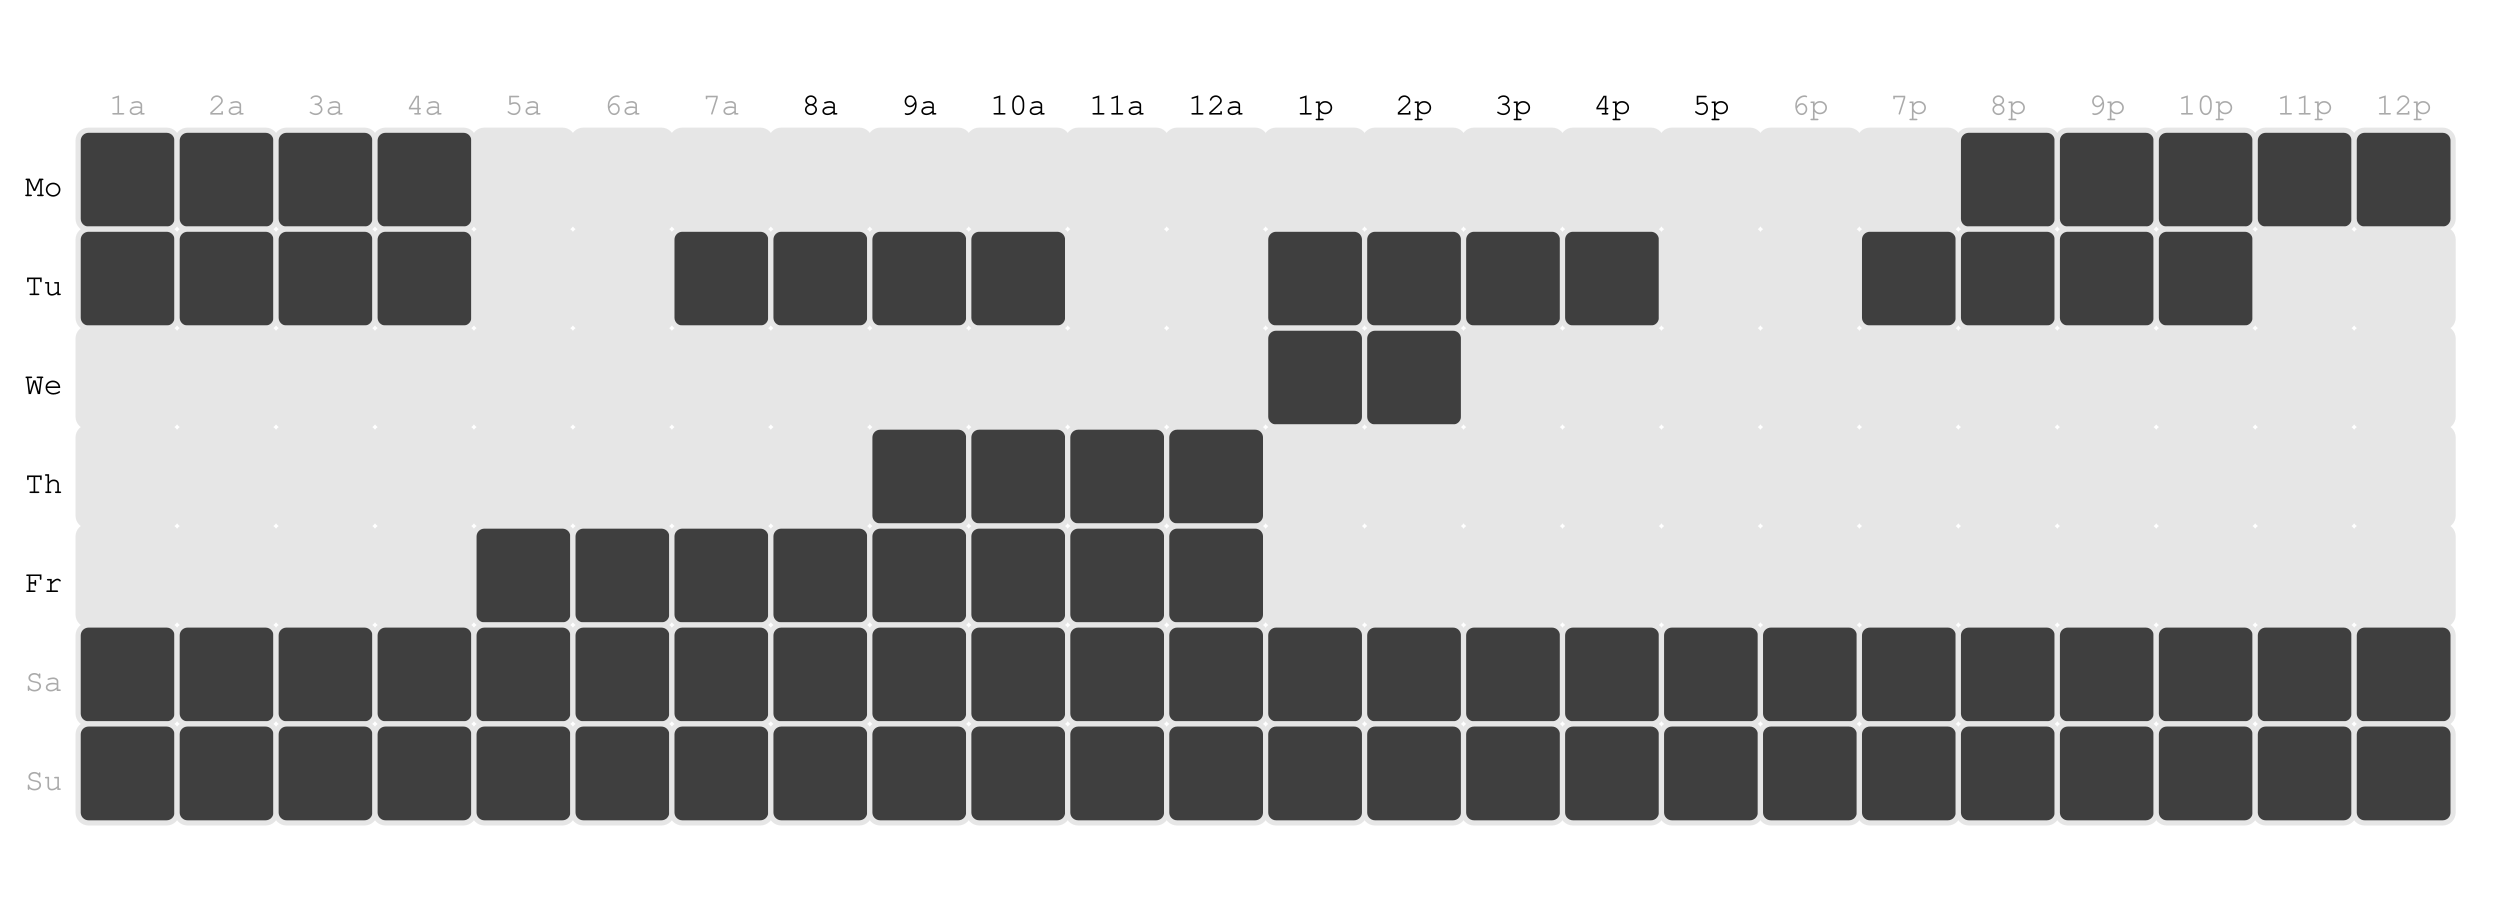
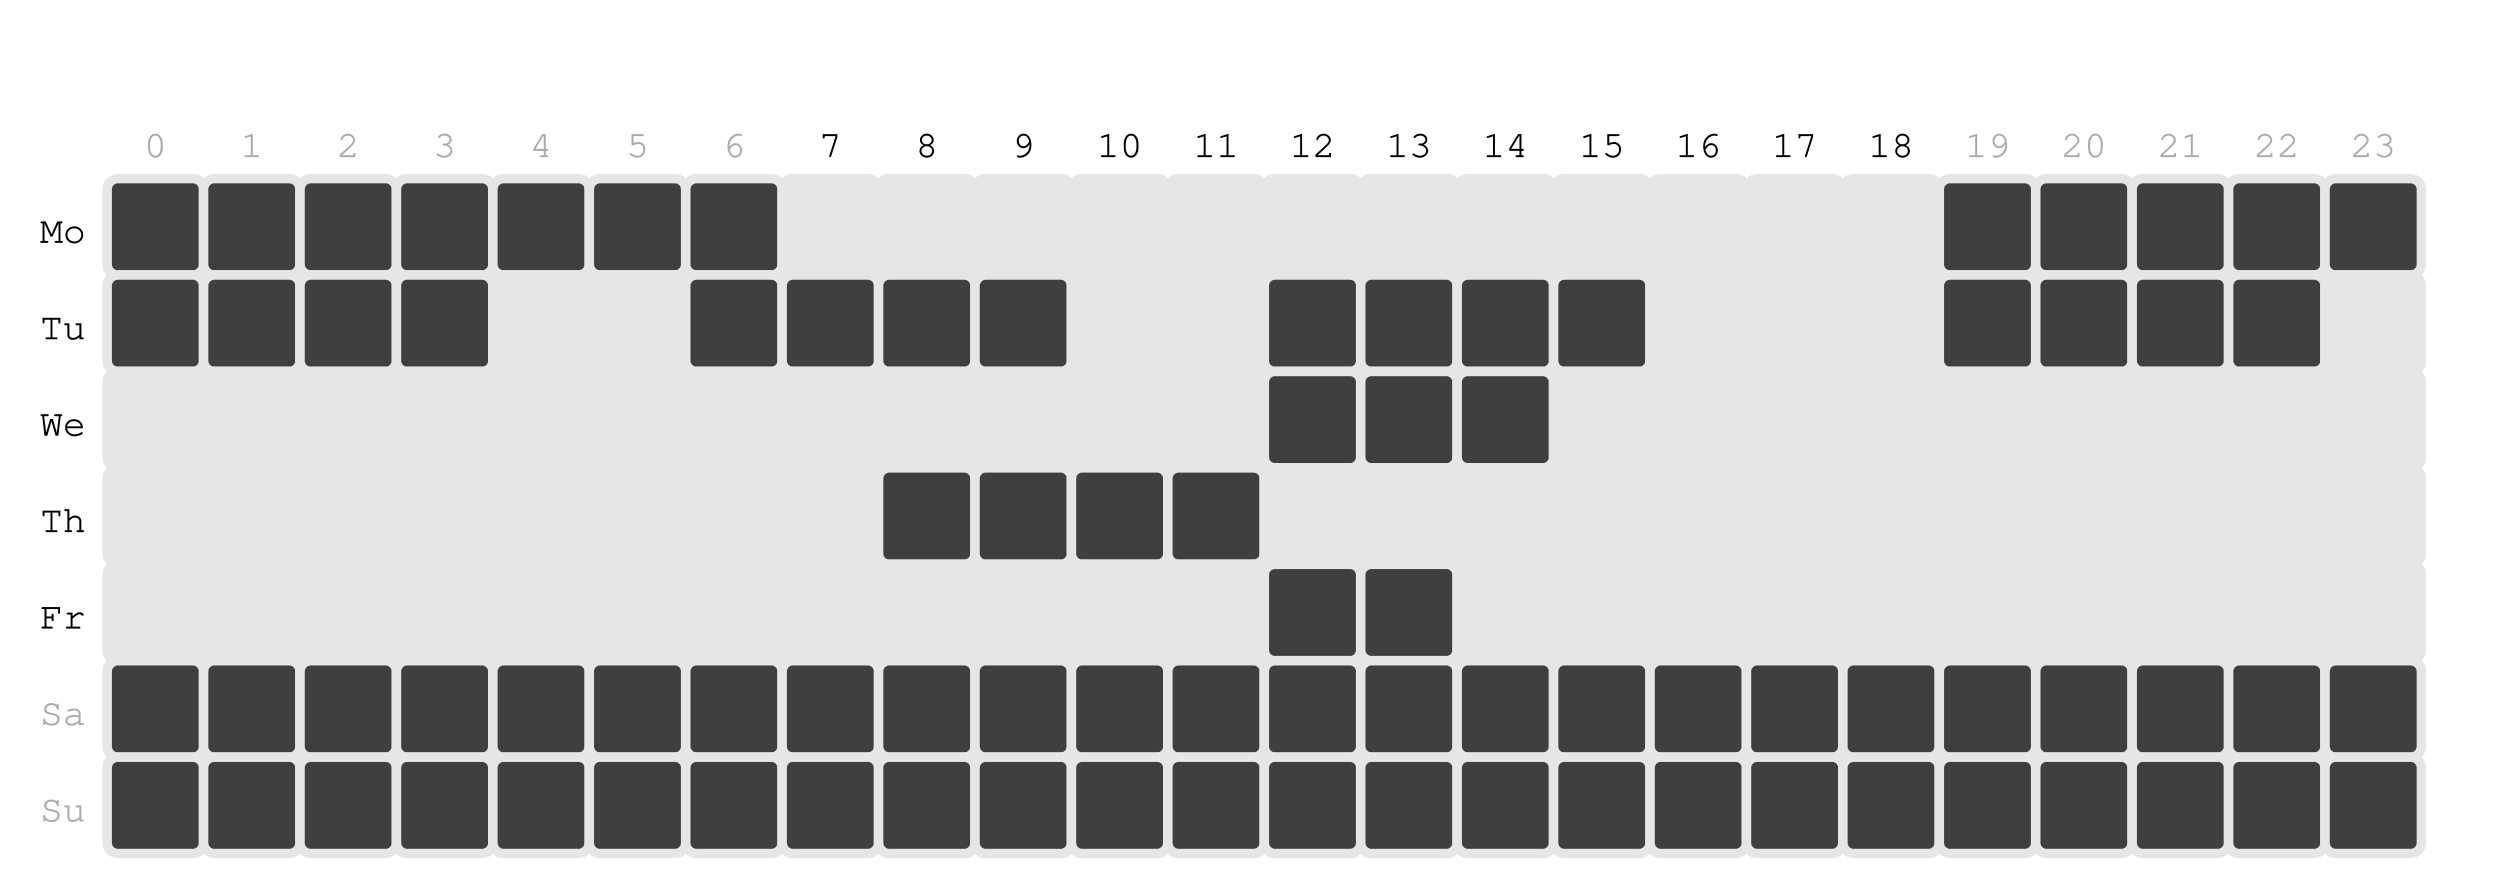
- <svg xmlns="http://www.w3.org/2000/svg" width="960" height="350" version="1.1">
+ <svg xmlns="http://www.w3.org/2000/svg" width="700" height="250" version="1.1">
  <defs class="svg-crowbar">
    <style type="text/css">
- rect.bordered { stroke: #e6e6e6; stroke-width: 2px; }
- text.mono { font-size: 9pt; font-family: Consolas, courier; fill: #aaaaaa; }
+       
+ rect.bordered { stroke: #e6e6e6; stroke-width: 2pt; }
+ text.mono { font-size: 8pt; font-family: Consolas, courier; fill: #aaaaaa; }
text.axis-workweek { fill: #000000; }
text.axis-worktime { fill: #000000; }
- * { -webkit-print-color-adjust: exact !important; }</style>
+ * { -webkit-print-color-adjust: exact !important; }
+ </style>
  </defs>
  <g transform="translate(30,50)">
-     <text x="0" y="0" transform="translate(-6,25.33333)" class="dayLabel mono axis axis-workweek" style="text-anchor: end;">Mo</text>
-     <text x="0" y="38" transform="translate(-6,25.33333)" class="dayLabel mono axis axis-workweek" style="text-anchor: end;">Tu</text>
-     <text x="0" y="76" transform="translate(-6,25.33333)" class="dayLabel mono axis axis-workweek" style="text-anchor: end;">We</text>
-     <text x="0" y="114" transform="translate(-6,25.33333)" class="dayLabel mono axis axis-workweek" style="text-anchor: end;">Th</text>
-     <text x="0" y="152" transform="translate(-6,25.33333)" class="dayLabel mono axis axis-workweek" style="text-anchor: end;">Fr</text>
-     <text x="0" y="190" transform="translate(-6,25.33333)" class="dayLabel mono axis" style="text-anchor: end;">Sa</text>
-     <text x="0" y="228" transform="translate(-6,25.33333)" class="dayLabel mono axis" style="text-anchor: end;">Su</text>
-     <text x="0" y="0" transform="translate(19, -6)" class="timeLabel mono axis" style="text-anchor: middle;">1a</text>
-     <text x="38" y="0" transform="translate(19, -6)" class="timeLabel mono axis" style="text-anchor: middle;">2a</text>
-     <text x="76" y="0" transform="translate(19, -6)" class="timeLabel mono axis" style="text-anchor: middle;">3a</text>
-     <text x="114" y="0" transform="translate(19, -6)" class="timeLabel mono axis" style="text-anchor: middle;">4a</text>
-     <text x="152" y="0" transform="translate(19, -6)" class="timeLabel mono axis" style="text-anchor: middle;">5a</text>
-     <text x="190" y="0" transform="translate(19, -6)" class="timeLabel mono axis" style="text-anchor: middle;">6a</text>
-     <text x="228" y="0" transform="translate(19, -6)" class="timeLabel mono axis" style="text-anchor: middle;">7a</text>
-     <text x="266" y="0" transform="translate(19, -6)" class="timeLabel mono axis axis-worktime" style="text-anchor: middle;">8a</text>
-     <text x="304" y="0" transform="translate(19, -6)" class="timeLabel mono axis axis-worktime" style="text-anchor: middle;">9a</text>
-     <text x="342" y="0" transform="translate(19, -6)" class="timeLabel mono axis axis-worktime" style="text-anchor: middle;">10a</text>
-     <text x="380" y="0" transform="translate(19, -6)" class="timeLabel mono axis axis-worktime" style="text-anchor: middle;">11a</text>
-     <text x="418" y="0" transform="translate(19, -6)" class="timeLabel mono axis axis-worktime" style="text-anchor: middle;">12a</text>
-     <text x="456" y="0" transform="translate(19, -6)" class="timeLabel mono axis axis-worktime" style="text-anchor: middle;">1p</text>
-     <text x="494" y="0" transform="translate(19, -6)" class="timeLabel mono axis axis-worktime" style="text-anchor: middle;">2p</text>
-     <text x="532" y="0" transform="translate(19, -6)" class="timeLabel mono axis axis-worktime" style="text-anchor: middle;">3p</text>
-     <text x="570" y="0" transform="translate(19, -6)" class="timeLabel mono axis axis-worktime" style="text-anchor: middle;">4p</text>
-     <text x="608" y="0" transform="translate(19, -6)" class="timeLabel mono axis axis-worktime" style="text-anchor: middle;">5p</text>
-     <text x="646" y="0" transform="translate(19, -6)" class="timeLabel mono axis" style="text-anchor: middle;">6p</text>
-     <text x="684" y="0" transform="translate(19, -6)" class="timeLabel mono axis" style="text-anchor: middle;">7p</text>
-     <text x="722" y="0" transform="translate(19, -6)" class="timeLabel mono axis" style="text-anchor: middle;">8p</text>
-     <text x="760" y="0" transform="translate(19, -6)" class="timeLabel mono axis" style="text-anchor: middle;">9p</text>
-     <text x="798" y="0" transform="translate(19, -6)" class="timeLabel mono axis" style="text-anchor: middle;">10p</text>
-     <text x="836" y="0" transform="translate(19, -6)" class="timeLabel mono axis" style="text-anchor: middle;">11p</text>
-     <text x="874" y="0" transform="translate(19, -6)" class="timeLabel mono axis" style="text-anchor: middle;">12p</text>
-     <rect x="0" y="0" rx="4" ry="4" class="hour bordered" width="38" height="38" style="fill: #3f3f3f;" />
-     <rect x="38" y="0" rx="4" ry="4" class="hour bordered" width="38" height="38" style="fill: #3f3f3f;" />
-     <rect x="76" y="0" rx="4" ry="4" class="hour bordered" width="38" height="38" style="fill: #3f3f3f;" />
-     <rect x="114" y="0" rx="4" ry="4" class="hour bordered" width="38" height="38" style="fill: #3f3f3f;" />
-     <rect x="152" y="0" rx="4" ry="4" class="hour bordered" width="38" height="38" style="fill: #e6e6e6;" />
-     <rect x="190" y="0" rx="4" ry="4" class="hour bordered" width="38" height="38" style="fill: #e6e6e6;" />
-     <rect x="228" y="0" rx="4" ry="4" class="hour bordered" width="38" height="38" style="fill: #e6e6e6;" />
-     <rect x="266" y="0" rx="4" ry="4" class="hour bordered" width="38" height="38" style="fill: #e6e6e6;" />
-     <rect x="304" y="0" rx="4" ry="4" class="hour bordered" width="38" height="38" style="fill: #e6e6e6;" />
-     <rect x="342" y="0" rx="4" ry="4" class="hour bordered" width="38" height="38" style="fill: #e6e6e6;" />
-     <rect x="380" y="0" rx="4" ry="4" class="hour bordered" width="38" height="38" style="fill: #e6e6e6;" />
-     <rect x="418" y="0" rx="4" ry="4" class="hour bordered" width="38" height="38" style="fill: #e6e6e6;" />
-     <rect x="456" y="0" rx="4" ry="4" class="hour bordered" width="38" height="38" style="fill: #e6e6e6;" />
-     <rect x="494" y="0" rx="4" ry="4" class="hour bordered" width="38" height="38" style="fill: #e6e6e6;" />
-     <rect x="532" y="0" rx="4" ry="4" class="hour bordered" width="38" height="38" style="fill: #e6e6e6;" />
-     <rect x="570" y="0" rx="4" ry="4" class="hour bordered" width="38" height="38" style="fill: #e6e6e6;" />
-     <rect x="608" y="0" rx="4" ry="4" class="hour bordered" width="38" height="38" style="fill: #e6e6e6;" />
-     <rect x="646" y="0" rx="4" ry="4" class="hour bordered" width="38" height="38" style="fill: #e6e6e6;" />
-     <rect x="684" y="0" rx="4" ry="4" class="hour bordered" width="38" height="38" style="fill: #e6e6e6;" />
-     <rect x="722" y="0" rx="4" ry="4" class="hour bordered" width="38" height="38" style="fill: #3f3f3f;" />
-     <rect x="760" y="0" rx="4" ry="4" class="hour bordered" width="38" height="38" style="fill: #3f3f3f;" />
-     <rect x="798" y="0" rx="4" ry="4" class="hour bordered" width="38" height="38" style="fill: #3f3f3f;" />
-     <rect x="836" y="0" rx="4" ry="4" class="hour bordered" width="38" height="38" style="fill: #3f3f3f;" />
-     <rect x="874" y="0" rx="4" ry="4" class="hour bordered" width="38" height="38" style="fill: #3f3f3f;" />
-     <rect x="0" y="38" rx="4" ry="4" class="hour bordered" width="38" height="38" style="fill: #3f3f3f;" />
-     <rect x="38" y="38" rx="4" ry="4" class="hour bordered" width="38" height="38" style="fill: #3f3f3f;" />
-     <rect x="76" y="38" rx="4" ry="4" class="hour bordered" width="38" height="38" style="fill: #3f3f3f;" />
-     <rect x="114" y="38" rx="4" ry="4" class="hour bordered" width="38" height="38" style="fill: #3f3f3f;" />
-     <rect x="152" y="38" rx="4" ry="4" class="hour bordered" width="38" height="38" style="fill: #e6e6e6;" />
-     <rect x="190" y="38" rx="4" ry="4" class="hour bordered" width="38" height="38" style="fill: #e6e6e6;" />
-     <rect x="228" y="38" rx="4" ry="4" class="hour bordered" width="38" height="38" style="fill: #3f3f3f;" />
-     <rect x="266" y="38" rx="4" ry="4" class="hour bordered" width="38" height="38" style="fill: #3f3f3f;" />
-     <rect x="304" y="38" rx="4" ry="4" class="hour bordered" width="38" height="38" style="fill: #3f3f3f;" />
-     <rect x="342" y="38" rx="4" ry="4" class="hour bordered" width="38" height="38" style="fill: #3f3f3f;" />
-     <rect x="380" y="38" rx="4" ry="4" class="hour bordered" width="38" height="38" style="fill: #e6e6e6;" />
-     <rect x="418" y="38" rx="4" ry="4" class="hour bordered" width="38" height="38" style="fill: #e6e6e6;" />
-     <rect x="456" y="38" rx="4" ry="4" class="hour bordered" width="38" height="38" style="fill: #3f3f3f;" />
-     <rect x="494" y="38" rx="4" ry="4" class="hour bordered" width="38" height="38" style="fill: #3f3f3f;" />
-     <rect x="532" y="38" rx="4" ry="4" class="hour bordered" width="38" height="38" style="fill: #3f3f3f;" />
-     <rect x="570" y="38" rx="4" ry="4" class="hour bordered" width="38" height="38" style="fill: #3f3f3f;" />
-     <rect x="608" y="38" rx="4" ry="4" class="hour bordered" width="38" height="38" style="fill: #e6e6e6;" />
-     <rect x="646" y="38" rx="4" ry="4" class="hour bordered" width="38" height="38" style="fill: #e6e6e6;" />
-     <rect x="684" y="38" rx="4" ry="4" class="hour bordered" width="38" height="38" style="fill: #3f3f3f;" />
-     <rect x="722" y="38" rx="4" ry="4" class="hour bordered" width="38" height="38" style="fill: #3f3f3f;" />
-     <rect x="760" y="38" rx="4" ry="4" class="hour bordered" width="38" height="38" style="fill: #3f3f3f;" />
-     <rect x="798" y="38" rx="4" ry="4" class="hour bordered" width="38" height="38" style="fill: #3f3f3f;" />
-     <rect x="836" y="38" rx="4" ry="4" class="hour bordered" width="38" height="38" style="fill: #e6e6e6;" />
-     <rect x="874" y="38" rx="4" ry="4" class="hour bordered" width="38" height="38" style="fill: #e6e6e6;" />
-     <rect x="0" y="76" rx="4" ry="4" class="hour bordered" width="38" height="38" style="fill: #e6e6e6;" />
-     <rect x="38" y="76" rx="4" ry="4" class="hour bordered" width="38" height="38" style="fill: #e6e6e6;" />
-     <rect x="76" y="76" rx="4" ry="4" class="hour bordered" width="38" height="38" style="fill: #e6e6e6;" />
-     <rect x="114" y="76" rx="4" ry="4" class="hour bordered" width="38" height="38" style="fill: #e6e6e6;" />
-     <rect x="152" y="76" rx="4" ry="4" class="hour bordered" width="38" height="38" style="fill: #e6e6e6;" />
-     <rect x="190" y="76" rx="4" ry="4" class="hour bordered" width="38" height="38" style="fill: #e6e6e6;" />
-     <rect x="228" y="76" rx="4" ry="4" class="hour bordered" width="38" height="38" style="fill: #e6e6e6;" />
-     <rect x="266" y="76" rx="4" ry="4" class="hour bordered" width="38" height="38" style="fill: #e6e6e6;" />
-     <rect x="304" y="76" rx="4" ry="4" class="hour bordered" width="38" height="38" style="fill: #e6e6e6;" />
-     <rect x="342" y="76" rx="4" ry="4" class="hour bordered" width="38" height="38" style="fill: #e6e6e6;" />
-     <rect x="380" y="76" rx="4" ry="4" class="hour bordered" width="38" height="38" style="fill: #e6e6e6;" />
-     <rect x="418" y="76" rx="4" ry="4" class="hour bordered" width="38" height="38" style="fill: #e6e6e6;" />
-     <rect x="456" y="76" rx="4" ry="4" class="hour bordered" width="38" height="38" style="fill: #3f3f3f;" />
-     <rect x="494" y="76" rx="4" ry="4" class="hour bordered" width="38" height="38" style="fill: #3f3f3f;" />
-     <rect x="532" y="76" rx="4" ry="4" class="hour bordered" width="38" height="38" style="fill: #e6e6e6;" />
-     <rect x="570" y="76" rx="4" ry="4" class="hour bordered" width="38" height="38" style="fill: #e6e6e6;" />
-     <rect x="608" y="76" rx="4" ry="4" class="hour bordered" width="38" height="38" style="fill: #e6e6e6;" />
-     <rect x="646" y="76" rx="4" ry="4" class="hour bordered" width="38" height="38" style="fill: #e6e6e6;" />
-     <rect x="684" y="76" rx="4" ry="4" class="hour bordered" width="38" height="38" style="fill: #e6e6e6;" />
-     <rect x="722" y="76" rx="4" ry="4" class="hour bordered" width="38" height="38" style="fill: #e6e6e6;" />
-     <rect x="760" y="76" rx="4" ry="4" class="hour bordered" width="38" height="38" style="fill: #e6e6e6;" />
-     <rect x="798" y="76" rx="4" ry="4" class="hour bordered" width="38" height="38" style="fill: #e6e6e6;" />
-     <rect x="836" y="76" rx="4" ry="4" class="hour bordered" width="38" height="38" style="fill: #e6e6e6;" />
-     <rect x="874" y="76" rx="4" ry="4" class="hour bordered" width="38" height="38" style="fill: #e6e6e6;" />
-     <rect x="0" y="114" rx="4" ry="4" class="hour bordered" width="38" height="38" style="fill: #e6e6e6;" />
-     <rect x="38" y="114" rx="4" ry="4" class="hour bordered" width="38" height="38" style="fill: #e6e6e6;" />
-     <rect x="76" y="114" rx="4" ry="4" class="hour bordered" width="38" height="38" style="fill: #e6e6e6;" />
-     <rect x="114" y="114" rx="4" ry="4" class="hour bordered" width="38" height="38" style="fill: #e6e6e6;" />
-     <rect x="152" y="114" rx="4" ry="4" class="hour bordered" width="38" height="38" style="fill: #e6e6e6;" />
-     <rect x="190" y="114" rx="4" ry="4" class="hour bordered" width="38" height="38" style="fill: #e6e6e6;" />
-     <rect x="228" y="114" rx="4" ry="4" class="hour bordered" width="38" height="38" style="fill: #e6e6e6;" />
-     <rect x="266" y="114" rx="4" ry="4" class="hour bordered" width="38" height="38" style="fill: #e6e6e6;" />
-     <rect x="304" y="114" rx="4" ry="4" class="hour bordered" width="38" height="38" style="fill: #3f3f3f;" />
-     <rect x="342" y="114" rx="4" ry="4" class="hour bordered" width="38" height="38" style="fill: #3f3f3f;" />
-     <rect x="380" y="114" rx="4" ry="4" class="hour bordered" width="38" height="38" style="fill: #3f3f3f;" />
-     <rect x="418" y="114" rx="4" ry="4" class="hour bordered" width="38" height="38" style="fill: #3f3f3f;" />
-     <rect x="456" y="114" rx="4" ry="4" class="hour bordered" width="38" height="38" style="fill: #e6e6e6;" />
-     <rect x="494" y="114" rx="4" ry="4" class="hour bordered" width="38" height="38" style="fill: #e6e6e6;" />
-     <rect x="532" y="114" rx="4" ry="4" class="hour bordered" width="38" height="38" style="fill: #e6e6e6;" />
-     <rect x="570" y="114" rx="4" ry="4" class="hour bordered" width="38" height="38" style="fill: #e6e6e6;" />
-     <rect x="608" y="114" rx="4" ry="4" class="hour bordered" width="38" height="38" style="fill: #e6e6e6;" />
-     <rect x="646" y="114" rx="4" ry="4" class="hour bordered" width="38" height="38" style="fill: #e6e6e6;" />
-     <rect x="684" y="114" rx="4" ry="4" class="hour bordered" width="38" height="38" style="fill: #e6e6e6;" />
-     <rect x="722" y="114" rx="4" ry="4" class="hour bordered" width="38" height="38" style="fill: #e6e6e6;" />
-     <rect x="760" y="114" rx="4" ry="4" class="hour bordered" width="38" height="38" style="fill: #e6e6e6;" />
-     <rect x="798" y="114" rx="4" ry="4" class="hour bordered" width="38" height="38" style="fill: #e6e6e6;" />
-     <rect x="836" y="114" rx="4" ry="4" class="hour bordered" width="38" height="38" style="fill: #e6e6e6;" />
-     <rect x="874" y="114" rx="4" ry="4" class="hour bordered" width="38" height="38" style="fill: #e6e6e6;" />
-     <rect x="0" y="152" rx="4" ry="4" class="hour bordered" width="38" height="38" style="fill: #e6e6e6;" />
-     <rect x="38" y="152" rx="4" ry="4" class="hour bordered" width="38" height="38" style="fill: #e6e6e6;" />
-     <rect x="76" y="152" rx="4" ry="4" class="hour bordered" width="38" height="38" style="fill: #e6e6e6;" />
-     <rect x="114" y="152" rx="4" ry="4" class="hour bordered" width="38" height="38" style="fill: #e6e6e6;" />
-     <rect x="152" y="152" rx="4" ry="4" class="hour bordered" width="38" height="38" style="fill: #3f3f3f;" />
-     <rect x="190" y="152" rx="4" ry="4" class="hour bordered" width="38" height="38" style="fill: #3f3f3f;" />
-     <rect x="228" y="152" rx="4" ry="4" class="hour bordered" width="38" height="38" style="fill: #3f3f3f;" />
-     <rect x="266" y="152" rx="4" ry="4" class="hour bordered" width="38" height="38" style="fill: #3f3f3f;" />
-     <rect x="304" y="152" rx="4" ry="4" class="hour bordered" width="38" height="38" style="fill: #3f3f3f;" />
-     <rect x="342" y="152" rx="4" ry="4" class="hour bordered" width="38" height="38" style="fill: #3f3f3f;" />
-     <rect x="380" y="152" rx="4" ry="4" class="hour bordered" width="38" height="38" style="fill: #3f3f3f;" />
-     <rect x="418" y="152" rx="4" ry="4" class="hour bordered" width="38" height="38" style="fill: #3f3f3f;" />
-     <rect x="456" y="152" rx="4" ry="4" class="hour bordered" width="38" height="38" style="fill: #e6e6e6;" />
-     <rect x="494" y="152" rx="4" ry="4" class="hour bordered" width="38" height="38" style="fill: #e6e6e6;" />
-     <rect x="532" y="152" rx="4" ry="4" class="hour bordered" width="38" height="38" style="fill: #e6e6e6;" />
-     <rect x="570" y="152" rx="4" ry="4" class="hour bordered" width="38" height="38" style="fill: #e6e6e6;" />
-     <rect x="608" y="152" rx="4" ry="4" class="hour bordered" width="38" height="38" style="fill: #e6e6e6;" />
-     <rect x="646" y="152" rx="4" ry="4" class="hour bordered" width="38" height="38" style="fill: #e6e6e6;" />
-     <rect x="684" y="152" rx="4" ry="4" class="hour bordered" width="38" height="38" style="fill: #e6e6e6;" />
-     <rect x="722" y="152" rx="4" ry="4" class="hour bordered" width="38" height="38" style="fill: #e6e6e6;" />
-     <rect x="760" y="152" rx="4" ry="4" class="hour bordered" width="38" height="38" style="fill: #e6e6e6;" />
-     <rect x="798" y="152" rx="4" ry="4" class="hour bordered" width="38" height="38" style="fill: #e6e6e6;" />
-     <rect x="836" y="152" rx="4" ry="4" class="hour bordered" width="38" height="38" style="fill: #e6e6e6;" />
-     <rect x="874" y="152" rx="4" ry="4" class="hour bordered" width="38" height="38" style="fill: #e6e6e6;" />
-     <rect x="0" y="190" rx="4" ry="4" class="hour bordered" width="38" height="38" style="fill: #3f3f3f;" />
-     <rect x="38" y="190" rx="4" ry="4" class="hour bordered" width="38" height="38" style="fill: #3f3f3f;" />
-     <rect x="76" y="190" rx="4" ry="4" class="hour bordered" width="38" height="38" style="fill: #3f3f3f;" />
-     <rect x="114" y="190" rx="4" ry="4" class="hour bordered" width="38" height="38" style="fill: #3f3f3f;" />
-     <rect x="152" y="190" rx="4" ry="4" class="hour bordered" width="38" height="38" style="fill: #3f3f3f;" />
-     <rect x="190" y="190" rx="4" ry="4" class="hour bordered" width="38" height="38" style="fill: #3f3f3f;" />
-     <rect x="228" y="190" rx="4" ry="4" class="hour bordered" width="38" height="38" style="fill: #3f3f3f;" />
-     <rect x="266" y="190" rx="4" ry="4" class="hour bordered" width="38" height="38" style="fill: #3f3f3f;" />
-     <rect x="304" y="190" rx="4" ry="4" class="hour bordered" width="38" height="38" style="fill: #3f3f3f;" />
-     <rect x="342" y="190" rx="4" ry="4" class="hour bordered" width="38" height="38" style="fill: #3f3f3f;" />
-     <rect x="380" y="190" rx="4" ry="4" class="hour bordered" width="38" height="38" style="fill: #3f3f3f;" />
-     <rect x="418" y="190" rx="4" ry="4" class="hour bordered" width="38" height="38" style="fill: #3f3f3f;" />
-     <rect x="456" y="190" rx="4" ry="4" class="hour bordered" width="38" height="38" style="fill: #3f3f3f;" />
-     <rect x="494" y="190" rx="4" ry="4" class="hour bordered" width="38" height="38" style="fill: #3f3f3f;" />
-     <rect x="532" y="190" rx="4" ry="4" class="hour bordered" width="38" height="38" style="fill: #3f3f3f;" />
-     <rect x="570" y="190" rx="4" ry="4" class="hour bordered" width="38" height="38" style="fill: #3f3f3f;" />
-     <rect x="608" y="190" rx="4" ry="4" class="hour bordered" width="38" height="38" style="fill: #3f3f3f;" />
-     <rect x="646" y="190" rx="4" ry="4" class="hour bordered" width="38" height="38" style="fill: #3f3f3f;" />
-     <rect x="684" y="190" rx="4" ry="4" class="hour bordered" width="38" height="38" style="fill: #3f3f3f;" />
-     <rect x="722" y="190" rx="4" ry="4" class="hour bordered" width="38" height="38" style="fill: #3f3f3f;" />
-     <rect x="760" y="190" rx="4" ry="4" class="hour bordered" width="38" height="38" style="fill: #3f3f3f;" />
-     <rect x="798" y="190" rx="4" ry="4" class="hour bordered" width="38" height="38" style="fill: #3f3f3f;" />
-     <rect x="836" y="190" rx="4" ry="4" class="hour bordered" width="38" height="38" style="fill: #3f3f3f;" />
-     <rect x="874" y="190" rx="4" ry="4" class="hour bordered" width="38" height="38" style="fill: #3f3f3f;" />
-     <rect x="0" y="228" rx="4" ry="4" class="hour bordered" width="38" height="38" style="fill: #3f3f3f;" />
-     <rect x="38" y="228" rx="4" ry="4" class="hour bordered" width="38" height="38" style="fill: #3f3f3f;" />
-     <rect x="76" y="228" rx="4" ry="4" class="hour bordered" width="38" height="38" style="fill: #3f3f3f;" />
-     <rect x="114" y="228" rx="4" ry="4" class="hour bordered" width="38" height="38" style="fill: #3f3f3f;" />
-     <rect x="152" y="228" rx="4" ry="4" class="hour bordered" width="38" height="38" style="fill: #3f3f3f;" />
-     <rect x="190" y="228" rx="4" ry="4" class="hour bordered" width="38" height="38" style="fill: #3f3f3f;" />
-     <rect x="228" y="228" rx="4" ry="4" class="hour bordered" width="38" height="38" style="fill: #3f3f3f;" />
-     <rect x="266" y="228" rx="4" ry="4" class="hour bordered" width="38" height="38" style="fill: #3f3f3f;" />
-     <rect x="304" y="228" rx="4" ry="4" class="hour bordered" width="38" height="38" style="fill: #3f3f3f;" />
-     <rect x="342" y="228" rx="4" ry="4" class="hour bordered" width="38" height="38" style="fill: #3f3f3f;" />
-     <rect x="380" y="228" rx="4" ry="4" class="hour bordered" width="38" height="38" style="fill: #3f3f3f;" />
-     <rect x="418" y="228" rx="4" ry="4" class="hour bordered" width="38" height="38" style="fill: #3f3f3f;" />
-     <rect x="456" y="228" rx="4" ry="4" class="hour bordered" width="38" height="38" style="fill: #3f3f3f;" />
-     <rect x="494" y="228" rx="4" ry="4" class="hour bordered" width="38" height="38" style="fill: #3f3f3f;" />
-     <rect x="532" y="228" rx="4" ry="4" class="hour bordered" width="38" height="38" style="fill: #3f3f3f;" />
-     <rect x="570" y="228" rx="4" ry="4" class="hour bordered" width="38" height="38" style="fill: #3f3f3f;" />
-     <rect x="608" y="228" rx="4" ry="4" class="hour bordered" width="38" height="38" style="fill: #3f3f3f;" />
-     <rect x="646" y="228" rx="4" ry="4" class="hour bordered" width="38" height="38" style="fill: #3f3f3f;" />
-     <rect x="684" y="228" rx="4" ry="4" class="hour bordered" width="38" height="38" style="fill: #3f3f3f;" />
-     <rect x="722" y="228" rx="4" ry="4" class="hour bordered" width="38" height="38" style="fill: #3f3f3f;" />
-     <rect x="760" y="228" rx="4" ry="4" class="hour bordered" width="38" height="38" style="fill: #3f3f3f;" />
-     <rect x="798" y="228" rx="4" ry="4" class="hour bordered" width="38" height="38" style="fill: #3f3f3f;" />
-     <rect x="836" y="228" rx="4" ry="4" class="hour bordered" width="38" height="38" style="fill: #3f3f3f;" />
-     <rect x="874" y="228" rx="4" ry="4" class="hour bordered" width="38" height="38" style="fill: #3f3f3f;" />
+     <text x="0" y="0" transform="translate(-6,18)" class="dayLabel mono axis axis-workweek" style="text-anchor: end;">Mo</text>
+     <text x="0" y="27" transform="translate(-6,18)" class="dayLabel mono axis axis-workweek" style="text-anchor: end;">Tu</text>
+     <text x="0" y="54" transform="translate(-6,18)" class="dayLabel mono axis axis-workweek" style="text-anchor: end;">We</text>
+     <text x="0" y="81" transform="translate(-6,18)" class="dayLabel mono axis axis-workweek" style="text-anchor: end;">Th</text>
+     <text x="0" y="108" transform="translate(-6,18)" class="dayLabel mono axis axis-workweek" style="text-anchor: end;">Fr</text>
+     <text x="0" y="135" transform="translate(-6,18)" class="dayLabel mono axis" style="text-anchor: end;">Sa</text>
+     <text x="0" y="162" transform="translate(-6,18)" class="dayLabel mono axis" style="text-anchor: end;">Su</text>
+     <text x="0" y="0" transform="translate(13.5, -6)" class="timeLabel mono axis" style="text-anchor: middle;">
+     0</text>
+     <text x="27" y="0" transform="translate(13.5, -6)" class="timeLabel mono axis" style="text-anchor: middle;">
+     1</text>
+     <text x="54" y="0" transform="translate(13.5, -6)" class="timeLabel mono axis" style="text-anchor: middle;">
+     2</text>
+     <text x="81" y="0" transform="translate(13.5, -6)" class="timeLabel mono axis" style="text-anchor: middle;">
+     3</text>
+     <text x="108" y="0" transform="translate(13.5, -6)" class="timeLabel mono axis" style="text-anchor: middle;">
+     4</text>
+     <text x="135" y="0" transform="translate(13.5, -6)" class="timeLabel mono axis" style="text-anchor: middle;">
+     5</text>
+     <text x="162" y="0" transform="translate(13.5, -6)" class="timeLabel mono axis" style="text-anchor: middle;">
+     6</text>
+     <text x="189" y="0" transform="translate(13.5, -6)" class="timeLabel mono axis axis-worktime" style="text-anchor: middle;">7</text>
+     <text x="216" y="0" transform="translate(13.5, -6)" class="timeLabel mono axis axis-worktime" style="text-anchor: middle;">8</text>
+     <text x="243" y="0" transform="translate(13.5, -6)" class="timeLabel mono axis axis-worktime" style="text-anchor: middle;">9</text>
+     <text x="270" y="0" transform="translate(13.5, -6)" class="timeLabel mono axis axis-worktime" style="text-anchor: middle;">10</text>
+     <text x="297" y="0" transform="translate(13.5, -6)" class="timeLabel mono axis axis-worktime" style="text-anchor: middle;">11</text>
+     <text x="324" y="0" transform="translate(13.5, -6)" class="timeLabel mono axis axis-worktime" style="text-anchor: middle;">12</text>
+     <text x="351" y="0" transform="translate(13.5, -6)" class="timeLabel mono axis axis-worktime" style="text-anchor: middle;">13</text>
+     <text x="378" y="0" transform="translate(13.5, -6)" class="timeLabel mono axis axis-worktime" style="text-anchor: middle;">14</text>
+     <text x="405" y="0" transform="translate(13.5, -6)" class="timeLabel mono axis axis-worktime" style="text-anchor: middle;">15</text>
+     <text x="432" y="0" transform="translate(13.5, -6)" class="timeLabel mono axis axis-worktime" style="text-anchor: middle;">16</text>
+     <text x="459" y="0" transform="translate(13.5, -6)" class="timeLabel mono axis axis-worktime" style="text-anchor: middle;">17</text>
+     <text x="486" y="0" transform="translate(13.5, -6)" class="timeLabel mono axis axis-worktime" style="text-anchor: middle;">18</text>
+     <text x="513" y="0" transform="translate(13.5, -6)" class="timeLabel mono axis" style="text-anchor: middle;">
+     19</text>
+     <text x="540" y="0" transform="translate(13.5, -6)" class="timeLabel mono axis" style="text-anchor: middle;">
+     20</text>
+     <text x="567" y="0" transform="translate(13.5, -6)" class="timeLabel mono axis" style="text-anchor: middle;">
+     21</text>
+     <text x="594" y="0" transform="translate(13.5, -6)" class="timeLabel mono axis" style="text-anchor: middle;">
+     22</text>
+     <text x="621" y="0" transform="translate(13.5, -6)" class="timeLabel mono axis" style="text-anchor: middle;">
+     23</text>
+     <rect x="0" y="0" rx="3" ry="3" stroke-linejoin="bevel" class="hour bordered" width="27" height="27" style="fill: #3f3f3f;">
+       </rect>
+     <rect x="27" y="0" rx="3" ry="3" stroke-linejoin="bevel" class="hour bordered" width="27" height="27" style="fill: #3f3f3f;">
+       </rect>
+     <rect x="54" y="0" rx="3" ry="3" stroke-linejoin="bevel" class="hour bordered" width="27" height="27" style="fill: #3f3f3f;">
+       </rect>
+     <rect x="81" y="0" rx="3" ry="3" stroke-linejoin="bevel" class="hour bordered" width="27" height="27" style="fill: #3f3f3f;">
+       </rect>
+     <rect x="108" y="0" rx="3" ry="3" stroke-linejoin="bevel" class="hour bordered" width="27" height="27" style="fill: #3f3f3f;">
+       </rect>
+     <rect x="135" y="0" rx="3" ry="3" stroke-linejoin="bevel" class="hour bordered" width="27" height="27" style="fill: #3f3f3f;">
+       </rect>
+     <rect x="162" y="0" rx="3" ry="3" stroke-linejoin="bevel" class="hour bordered" width="27" height="27" style="fill: #3f3f3f;">
+       </rect>
+     <rect x="189" y="0" rx="3" ry="3" stroke-linejoin="bevel" class="hour bordered" width="27" height="27" style="fill: #e6e6e6;">
+       </rect>
+     <rect x="216" y="0" rx="3" ry="3" stroke-linejoin="bevel" class="hour bordered" width="27" height="27" style="fill: #e6e6e6;">
+       </rect>
+     <rect x="243" y="0" rx="3" ry="3" stroke-linejoin="bevel" class="hour bordered" width="27" height="27" style="fill: #e6e6e6;">
+       </rect>
+     <rect x="270" y="0" rx="3" ry="3" stroke-linejoin="bevel" class="hour bordered" width="27" height="27" style="fill: #e6e6e6;">
+       </rect>
+     <rect x="297" y="0" rx="3" ry="3" stroke-linejoin="bevel" class="hour bordered" width="27" height="27" style="fill: #e6e6e6;">
+       </rect>
+     <rect x="324" y="0" rx="3" ry="3" stroke-linejoin="bevel" class="hour bordered" width="27" height="27" style="fill: #e6e6e6;">
+       </rect>
+     <rect x="351" y="0" rx="3" ry="3" stroke-linejoin="bevel" class="hour bordered" width="27" height="27" style="fill: #e6e6e6;">
+       </rect>
+     <rect x="378" y="0" rx="3" ry="3" stroke-linejoin="bevel" class="hour bordered" width="27" height="27" style="fill: #e6e6e6;">
+       </rect>
+     <rect x="405" y="0" rx="3" ry="3" stroke-linejoin="bevel" class="hour bordered" width="27" height="27" style="fill: #e6e6e6;">
+       </rect>
+     <rect x="432" y="0" rx="3" ry="3" stroke-linejoin="bevel" class="hour bordered" width="27" height="27" style="fill: #e6e6e6;">
+       </rect>
+     <rect x="459" y="0" rx="3" ry="3" stroke-linejoin="bevel" class="hour bordered" width="27" height="27" style="fill: #e6e6e6;">
+       </rect>
+     <rect x="486" y="0" rx="3" ry="3" stroke-linejoin="bevel" class="hour bordered" width="27" height="27" style="fill: #e6e6e6;">
+       </rect>
+     <rect x="513" y="0" rx="3" ry="3" stroke-linejoin="bevel" class="hour bordered" width="27" height="27" style="fill: #3f3f3f;">
+       </rect>
+     <rect x="540" y="0" rx="3" ry="3" stroke-linejoin="bevel" class="hour bordered" width="27" height="27" style="fill: #3f3f3f;">
+       </rect>
+     <rect x="567" y="0" rx="3" ry="3" stroke-linejoin="bevel" class="hour bordered" width="27" height="27" style="fill: #3f3f3f;">
+       </rect>
+     <rect x="594" y="0" rx="3" ry="3" stroke-linejoin="bevel" class="hour bordered" width="27" height="27" style="fill: #3f3f3f;">
+       </rect>
+     <rect x="621" y="0" rx="3" ry="3" stroke-linejoin="bevel" class="hour bordered" width="27" height="27" style="fill: #3f3f3f;">
+       </rect>
+     <rect x="0" y="27" rx="3" ry="3" stroke-linejoin="bevel" class="hour bordered" width="27" height="27" style="fill: #3f3f3f;">
+       </rect>
+     <rect x="27" y="27" rx="3" ry="3" stroke-linejoin="bevel" class="hour bordered" width="27" height="27" style="fill: #3f3f3f;">
+       </rect>
+     <rect x="54" y="27" rx="3" ry="3" stroke-linejoin="bevel" class="hour bordered" width="27" height="27" style="fill: #3f3f3f;">
+       </rect>
+     <rect x="81" y="27" rx="3" ry="3" stroke-linejoin="bevel" class="hour bordered" width="27" height="27" style="fill: #3f3f3f;">
+       </rect>
+     <rect x="108" y="27" rx="3" ry="3" stroke-linejoin="bevel" class="hour bordered" width="27" height="27" style="fill: #e6e6e6;">
+       </rect>
+     <rect x="135" y="27" rx="3" ry="3" stroke-linejoin="bevel" class="hour bordered" width="27" height="27" style="fill: #e6e6e6;">
+       </rect>
+     <rect x="162" y="27" rx="3" ry="3" stroke-linejoin="bevel" class="hour bordered" width="27" height="27" style="fill: #3f3f3f;">
+       </rect>
+     <rect x="189" y="27" rx="3" ry="3" stroke-linejoin="bevel" class="hour bordered" width="27" height="27" style="fill: #3f3f3f;">
+       </rect>
+     <rect x="216" y="27" rx="3" ry="3" stroke-linejoin="bevel" class="hour bordered" width="27" height="27" style="fill: #3f3f3f;">
+       </rect>
+     <rect x="243" y="27" rx="3" ry="3" stroke-linejoin="bevel" class="hour bordered" width="27" height="27" style="fill: #3f3f3f;">
+       </rect>
+     <rect x="270" y="27" rx="3" ry="3" stroke-linejoin="bevel" class="hour bordered" width="27" height="27" style="fill: #e6e6e6;">
+       </rect>
+     <rect x="297" y="27" rx="3" ry="3" stroke-linejoin="bevel" class="hour bordered" width="27" height="27" style="fill: #e6e6e6;">
+       </rect>
+     <rect x="324" y="27" rx="3" ry="3" stroke-linejoin="bevel" class="hour bordered" width="27" height="27" style="fill: #3f3f3f;">
+       </rect>
+     <rect x="351" y="27" rx="3" ry="3" stroke-linejoin="bevel" class="hour bordered" width="27" height="27" style="fill: #3f3f3f;">
+       </rect>
+     <rect x="378" y="27" rx="3" ry="3" stroke-linejoin="bevel" class="hour bordered" width="27" height="27" style="fill: #3f3f3f;">
+       </rect>
+     <rect x="405" y="27" rx="3" ry="3" stroke-linejoin="bevel" class="hour bordered" width="27" height="27" style="fill: #3f3f3f;">
+       </rect>
+     <rect x="432" y="27" rx="3" ry="3" stroke-linejoin="bevel" class="hour bordered" width="27" height="27" style="fill: #e6e6e6;">
+       </rect>
+     <rect x="459" y="27" rx="3" ry="3" stroke-linejoin="bevel" class="hour bordered" width="27" height="27" style="fill: #e6e6e6;">
+       </rect>
+     <rect x="486" y="27" rx="3" ry="3" stroke-linejoin="bevel" class="hour bordered" width="27" height="27" style="fill: #e6e6e6;">
+       </rect>
+     <rect x="513" y="27" rx="3" ry="3" stroke-linejoin="bevel" class="hour bordered" width="27" height="27" style="fill: #3f3f3f;">
+       </rect>
+     <rect x="540" y="27" rx="3" ry="3" stroke-linejoin="bevel" class="hour bordered" width="27" height="27" style="fill: #3f3f3f;">
+       </rect>
+     <rect x="567" y="27" rx="3" ry="3" stroke-linejoin="bevel" class="hour bordered" width="27" height="27" style="fill: #3f3f3f;">
+       </rect>
+     <rect x="594" y="27" rx="3" ry="3" stroke-linejoin="bevel" class="hour bordered" width="27" height="27" style="fill: #3f3f3f;">
+       </rect>
+     <rect x="621" y="27" rx="3" ry="3" stroke-linejoin="bevel" class="hour bordered" width="27" height="27" style="fill: #e6e6e6;">
+       </rect>
+     <rect x="0" y="54" rx="3" ry="3" stroke-linejoin="bevel" class="hour bordered" width="27" height="27" style="fill: #e6e6e6;">
+       </rect>
+     <rect x="27" y="54" rx="3" ry="3" stroke-linejoin="bevel" class="hour bordered" width="27" height="27" style="fill: #e6e6e6;">
+       </rect>
+     <rect x="54" y="54" rx="3" ry="3" stroke-linejoin="bevel" class="hour bordered" width="27" height="27" style="fill: #e6e6e6;">
+       </rect>
+     <rect x="81" y="54" rx="3" ry="3" stroke-linejoin="bevel" class="hour bordered" width="27" height="27" style="fill: #e6e6e6;">
+       </rect>
+     <rect x="108" y="54" rx="3" ry="3" stroke-linejoin="bevel" class="hour bordered" width="27" height="27" style="fill: #e6e6e6;">
+       </rect>
+     <rect x="135" y="54" rx="3" ry="3" stroke-linejoin="bevel" class="hour bordered" width="27" height="27" style="fill: #e6e6e6;">
+       </rect>
+     <rect x="162" y="54" rx="3" ry="3" stroke-linejoin="bevel" class="hour bordered" width="27" height="27" style="fill: #e6e6e6;">
+       </rect>
+     <rect x="189" y="54" rx="3" ry="3" stroke-linejoin="bevel" class="hour bordered" width="27" height="27" style="fill: #e6e6e6;">
+       </rect>
+     <rect x="216" y="54" rx="3" ry="3" stroke-linejoin="bevel" class="hour bordered" width="27" height="27" style="fill: #e6e6e6;">
+       </rect>
+     <rect x="243" y="54" rx="3" ry="3" stroke-linejoin="bevel" class="hour bordered" width="27" height="27" style="fill: #e6e6e6;">
+       </rect>
+     <rect x="270" y="54" rx="3" ry="3" stroke-linejoin="bevel" class="hour bordered" width="27" height="27" style="fill: #e6e6e6;">
+       </rect>
+     <rect x="297" y="54" rx="3" ry="3" stroke-linejoin="bevel" class="hour bordered" width="27" height="27" style="fill: #e6e6e6;">
+       </rect>
+     <rect x="324" y="54" rx="3" ry="3" stroke-linejoin="bevel" class="hour bordered" width="27" height="27" style="fill: #3f3f3f;">
+       </rect>
+     <rect x="351" y="54" rx="3" ry="3" stroke-linejoin="bevel" class="hour bordered" width="27" height="27" style="fill: #3f3f3f;">
+       </rect>
+     <rect x="378" y="54" rx="3" ry="3" stroke-linejoin="bevel" class="hour bordered" width="27" height="27" style="fill: #3f3f3f;">
+       </rect>
+     <rect x="405" y="54" rx="3" ry="3" stroke-linejoin="bevel" class="hour bordered" width="27" height="27" style="fill: #e6e6e6;">
+       </rect>
+     <rect x="432" y="54" rx="3" ry="3" stroke-linejoin="bevel" class="hour bordered" width="27" height="27" style="fill: #e6e6e6;">
+       </rect>
+     <rect x="459" y="54" rx="3" ry="3" stroke-linejoin="bevel" class="hour bordered" width="27" height="27" style="fill: #e6e6e6;">
+       </rect>
+     <rect x="486" y="54" rx="3" ry="3" stroke-linejoin="bevel" class="hour bordered" width="27" height="27" style="fill: #e6e6e6;">
+       </rect>
+     <rect x="513" y="54" rx="3" ry="3" stroke-linejoin="bevel" class="hour bordered" width="27" height="27" style="fill: #e6e6e6;">
+       </rect>
+     <rect x="540" y="54" rx="3" ry="3" stroke-linejoin="bevel" class="hour bordered" width="27" height="27" style="fill: #e6e6e6;">
+       </rect>
+     <rect x="567" y="54" rx="3" ry="3" stroke-linejoin="bevel" class="hour bordered" width="27" height="27" style="fill: #e6e6e6;">
+       </rect>
+     <rect x="594" y="54" rx="3" ry="3" stroke-linejoin="bevel" class="hour bordered" width="27" height="27" style="fill: #e6e6e6;">
+       </rect>
+     <rect x="621" y="54" rx="3" ry="3" stroke-linejoin="bevel" class="hour bordered" width="27" height="27" style="fill: #e6e6e6;">
+       </rect>
+     <rect x="0" y="81" rx="3" ry="3" stroke-linejoin="bevel" class="hour bordered" width="27" height="27" style="fill: #e6e6e6;">
+       </rect>
+     <rect x="27" y="81" rx="3" ry="3" stroke-linejoin="bevel" class="hour bordered" width="27" height="27" style="fill: #e6e6e6;">
+       </rect>
+     <rect x="54" y="81" rx="3" ry="3" stroke-linejoin="bevel" class="hour bordered" width="27" height="27" style="fill: #e6e6e6;">
+       </rect>
+     <rect x="81" y="81" rx="3" ry="3" stroke-linejoin="bevel" class="hour bordered" width="27" height="27" style="fill: #e6e6e6;">
+       </rect>
+     <rect x="108" y="81" rx="3" ry="3" stroke-linejoin="bevel" class="hour bordered" width="27" height="27" style="fill: #e6e6e6;">
+       </rect>
+     <rect x="135" y="81" rx="3" ry="3" stroke-linejoin="bevel" class="hour bordered" width="27" height="27" style="fill: #e6e6e6;">
+       </rect>
+     <rect x="162" y="81" rx="3" ry="3" stroke-linejoin="bevel" class="hour bordered" width="27" height="27" style="fill: #e6e6e6;">
+       </rect>
+     <rect x="189" y="81" rx="3" ry="3" stroke-linejoin="bevel" class="hour bordered" width="27" height="27" style="fill: #e6e6e6;">
+       </rect>
+     <rect x="216" y="81" rx="3" ry="3" stroke-linejoin="bevel" class="hour bordered" width="27" height="27" style="fill: #3f3f3f;">
+       </rect>
+     <rect x="243" y="81" rx="3" ry="3" stroke-linejoin="bevel" class="hour bordered" width="27" height="27" style="fill: #3f3f3f;">
+       </rect>
+     <rect x="270" y="81" rx="3" ry="3" stroke-linejoin="bevel" class="hour bordered" width="27" height="27" style="fill: #3f3f3f;">
+       </rect>
+     <rect x="297" y="81" rx="3" ry="3" stroke-linejoin="bevel" class="hour bordered" width="27" height="27" style="fill: #3f3f3f;">
+       </rect>
+     <rect x="324" y="81" rx="3" ry="3" stroke-linejoin="bevel" class="hour bordered" width="27" height="27" style="fill: #e6e6e6;">
+       </rect>
+     <rect x="351" y="81" rx="3" ry="3" stroke-linejoin="bevel" class="hour bordered" width="27" height="27" style="fill: #e6e6e6;">
+       </rect>
+     <rect x="378" y="81" rx="3" ry="3" stroke-linejoin="bevel" class="hour bordered" width="27" height="27" style="fill: #e6e6e6;">
+       </rect>
+     <rect x="405" y="81" rx="3" ry="3" stroke-linejoin="bevel" class="hour bordered" width="27" height="27" style="fill: #e6e6e6;">
+       </rect>
+     <rect x="432" y="81" rx="3" ry="3" stroke-linejoin="bevel" class="hour bordered" width="27" height="27" style="fill: #e6e6e6;">
+       </rect>
+     <rect x="459" y="81" rx="3" ry="3" stroke-linejoin="bevel" class="hour bordered" width="27" height="27" style="fill: #e6e6e6;">
+       </rect>
+     <rect x="486" y="81" rx="3" ry="3" stroke-linejoin="bevel" class="hour bordered" width="27" height="27" style="fill: #e6e6e6;">
+       </rect>
+     <rect x="513" y="81" rx="3" ry="3" stroke-linejoin="bevel" class="hour bordered" width="27" height="27" style="fill: #e6e6e6;">
+       </rect>
+     <rect x="540" y="81" rx="3" ry="3" stroke-linejoin="bevel" class="hour bordered" width="27" height="27" style="fill: #e6e6e6;">
+       </rect>
+     <rect x="567" y="81" rx="3" ry="3" stroke-linejoin="bevel" class="hour bordered" width="27" height="27" style="fill: #e6e6e6;">
+       </rect>
+     <rect x="594" y="81" rx="3" ry="3" stroke-linejoin="bevel" class="hour bordered" width="27" height="27" style="fill: #e6e6e6;">
+       </rect>
+     <rect x="621" y="81" rx="3" ry="3" stroke-linejoin="bevel" class="hour bordered" width="27" height="27" style="fill: #e6e6e6;">
+       </rect>
+     <rect x="0" y="108" rx="3" ry="3" stroke-linejoin="bevel" class="hour bordered" width="27" height="27" style="fill: #e6e6e6;">
+       </rect>
+     <rect x="27" y="108" rx="3" ry="3" stroke-linejoin="bevel" class="hour bordered" width="27" height="27" style="fill: #e6e6e6;">
+       </rect>
+     <rect x="54" y="108" rx="3" ry="3" stroke-linejoin="bevel" class="hour bordered" width="27" height="27" style="fill: #e6e6e6;">
+       </rect>
+     <rect x="81" y="108" rx="3" ry="3" stroke-linejoin="bevel" class="hour bordered" width="27" height="27" style="fill: #e6e6e6;">
+       </rect>
+     <rect x="108" y="108" rx="3" ry="3" stroke-linejoin="bevel" class="hour bordered" width="27" height="27" style="fill: #e6e6e6;">
+       </rect>
+     <rect x="135" y="108" rx="3" ry="3" stroke-linejoin="bevel" class="hour bordered" width="27" height="27" style="fill: #e6e6e6;">
+       </rect>
+     <rect x="162" y="108" rx="3" ry="3" stroke-linejoin="bevel" class="hour bordered" width="27" height="27" style="fill: #e6e6e6;">
+       </rect>
+     <rect x="189" y="108" rx="3" ry="3" stroke-linejoin="bevel" class="hour bordered" width="27" height="27" style="fill: #e6e6e6;">
+       </rect>
+     <rect x="216" y="108" rx="3" ry="3" stroke-linejoin="bevel" class="hour bordered" width="27" height="27" style="fill: #e6e6e6;">
+       </rect>
+     <rect x="243" y="108" rx="3" ry="3" stroke-linejoin="bevel" class="hour bordered" width="27" height="27" style="fill: #e6e6e6;">
+       </rect>
+     <rect x="270" y="108" rx="3" ry="3" stroke-linejoin="bevel" class="hour bordered" width="27" height="27" style="fill: #e6e6e6;">
+       </rect>
+     <rect x="297" y="108" rx="3" ry="3" stroke-linejoin="bevel" class="hour bordered" width="27" height="27" style="fill: #e6e6e6;">
+       </rect>
+     <rect x="324" y="108" rx="3" ry="3" stroke-linejoin="bevel" class="hour bordered" width="27" height="27" style="fill: #3f3f3f;">
+       </rect>
+     <rect x="351" y="108" rx="3" ry="3" stroke-linejoin="bevel" class="hour bordered" width="27" height="27" style="fill: #3f3f3f;">
+       </rect>
+     <rect x="378" y="108" rx="3" ry="3" stroke-linejoin="bevel" class="hour bordered" width="27" height="27" style="fill: #e6e6e6;">
+       </rect>
+     <rect x="405" y="108" rx="3" ry="3" stroke-linejoin="bevel" class="hour bordered" width="27" height="27" style="fill: #e6e6e6;">
+       </rect>
+     <rect x="432" y="108" rx="3" ry="3" stroke-linejoin="bevel" class="hour bordered" width="27" height="27" style="fill: #e6e6e6;">
+       </rect>
+     <rect x="459" y="108" rx="3" ry="3" stroke-linejoin="bevel" class="hour bordered" width="27" height="27" style="fill: #e6e6e6;">
+       </rect>
+     <rect x="486" y="108" rx="3" ry="3" stroke-linejoin="bevel" class="hour bordered" width="27" height="27" style="fill: #e6e6e6;">
+       </rect>
+     <rect x="513" y="108" rx="3" ry="3" stroke-linejoin="bevel" class="hour bordered" width="27" height="27" style="fill: #e6e6e6;">
+       </rect>
+     <rect x="540" y="108" rx="3" ry="3" stroke-linejoin="bevel" class="hour bordered" width="27" height="27" style="fill: #e6e6e6;">
+       </rect>
+     <rect x="567" y="108" rx="3" ry="3" stroke-linejoin="bevel" class="hour bordered" width="27" height="27" style="fill: #e6e6e6;">
+       </rect>
+     <rect x="594" y="108" rx="3" ry="3" stroke-linejoin="bevel" class="hour bordered" width="27" height="27" style="fill: #e6e6e6;">
+       </rect>
+     <rect x="621" y="108" rx="3" ry="3" stroke-linejoin="bevel" class="hour bordered" width="27" height="27" style="fill: #e6e6e6;">
+       </rect>
+     <rect x="0" y="135" rx="3" ry="3" stroke-linejoin="bevel" class="hour bordered" width="27" height="27" style="fill: #3f3f3f;">
+       </rect>
+     <rect x="27" y="135" rx="3" ry="3" stroke-linejoin="bevel" class="hour bordered" width="27" height="27" style="fill: #3f3f3f;">
+       </rect>
+     <rect x="54" y="135" rx="3" ry="3" stroke-linejoin="bevel" class="hour bordered" width="27" height="27" style="fill: #3f3f3f;">
+       </rect>
+     <rect x="81" y="135" rx="3" ry="3" stroke-linejoin="bevel" class="hour bordered" width="27" height="27" style="fill: #3f3f3f;">
+       </rect>
+     <rect x="108" y="135" rx="3" ry="3" stroke-linejoin="bevel" class="hour bordered" width="27" height="27" style="fill: #3f3f3f;">
+       </rect>
+     <rect x="135" y="135" rx="3" ry="3" stroke-linejoin="bevel" class="hour bordered" width="27" height="27" style="fill: #3f3f3f;">
+       </rect>
+     <rect x="162" y="135" rx="3" ry="3" stroke-linejoin="bevel" class="hour bordered" width="27" height="27" style="fill: #3f3f3f;">
+       </rect>
+     <rect x="189" y="135" rx="3" ry="3" stroke-linejoin="bevel" class="hour bordered" width="27" height="27" style="fill: #3f3f3f;">
+       </rect>
+     <rect x="216" y="135" rx="3" ry="3" stroke-linejoin="bevel" class="hour bordered" width="27" height="27" style="fill: #3f3f3f;">
+       </rect>
+     <rect x="243" y="135" rx="3" ry="3" stroke-linejoin="bevel" class="hour bordered" width="27" height="27" style="fill: #3f3f3f;">
+       </rect>
+     <rect x="270" y="135" rx="3" ry="3" stroke-linejoin="bevel" class="hour bordered" width="27" height="27" style="fill: #3f3f3f;">
+       </rect>
+     <rect x="297" y="135" rx="3" ry="3" stroke-linejoin="bevel" class="hour bordered" width="27" height="27" style="fill: #3f3f3f;">
+       </rect>
+     <rect x="324" y="135" rx="3" ry="3" stroke-linejoin="bevel" class="hour bordered" width="27" height="27" style="fill: #3f3f3f;">
+       </rect>
+     <rect x="351" y="135" rx="3" ry="3" stroke-linejoin="bevel" class="hour bordered" width="27" height="27" style="fill: #3f3f3f;">
+       </rect>
+     <rect x="378" y="135" rx="3" ry="3" stroke-linejoin="bevel" class="hour bordered" width="27" height="27" style="fill: #3f3f3f;">
+       </rect>
+     <rect x="405" y="135" rx="3" ry="3" stroke-linejoin="bevel" class="hour bordered" width="27" height="27" style="fill: #3f3f3f;">
+       </rect>
+     <rect x="432" y="135" rx="3" ry="3" stroke-linejoin="bevel" class="hour bordered" width="27" height="27" style="fill: #3f3f3f;">
+       </rect>
+     <rect x="459" y="135" rx="3" ry="3" stroke-linejoin="bevel" class="hour bordered" width="27" height="27" style="fill: #3f3f3f;">
+       </rect>
+     <rect x="486" y="135" rx="3" ry="3" stroke-linejoin="bevel" class="hour bordered" width="27" height="27" style="fill: #3f3f3f;">
+       </rect>
+     <rect x="513" y="135" rx="3" ry="3" stroke-linejoin="bevel" class="hour bordered" width="27" height="27" style="fill: #3f3f3f;">
+       </rect>
+     <rect x="540" y="135" rx="3" ry="3" stroke-linejoin="bevel" class="hour bordered" width="27" height="27" style="fill: #3f3f3f;">
+       </rect>
+     <rect x="567" y="135" rx="3" ry="3" stroke-linejoin="bevel" class="hour bordered" width="27" height="27" style="fill: #3f3f3f;">
+       </rect>
+     <rect x="594" y="135" rx="3" ry="3" stroke-linejoin="bevel" class="hour bordered" width="27" height="27" style="fill: #3f3f3f;">
+       </rect>
+     <rect x="621" y="135" rx="3" ry="3" stroke-linejoin="bevel" class="hour bordered" width="27" height="27" style="fill: #3f3f3f;">
+       </rect>
+     <rect x="0" y="162" rx="3" ry="3" stroke-linejoin="bevel" class="hour bordered" width="27" height="27" style="fill: #3f3f3f;">
+       </rect>
+     <rect x="27" y="162" rx="3" ry="3" stroke-linejoin="bevel" class="hour bordered" width="27" height="27" style="fill: #3f3f3f;">
+       </rect>
+     <rect x="54" y="162" rx="3" ry="3" stroke-linejoin="bevel" class="hour bordered" width="27" height="27" style="fill: #3f3f3f;">
+       </rect>
+     <rect x="81" y="162" rx="3" ry="3" stroke-linejoin="bevel" class="hour bordered" width="27" height="27" style="fill: #3f3f3f;">
+       </rect>
+     <rect x="108" y="162" rx="3" ry="3" stroke-linejoin="bevel" class="hour bordered" width="27" height="27" style="fill: #3f3f3f;">
+       </rect>
+     <rect x="135" y="162" rx="3" ry="3" stroke-linejoin="bevel" class="hour bordered" width="27" height="27" style="fill: #3f3f3f;">
+       </rect>
+     <rect x="162" y="162" rx="3" ry="3" stroke-linejoin="bevel" class="hour bordered" width="27" height="27" style="fill: #3f3f3f;">
+       </rect>
+     <rect x="189" y="162" rx="3" ry="3" stroke-linejoin="bevel" class="hour bordered" width="27" height="27" style="fill: #3f3f3f;">
+       </rect>
+     <rect x="216" y="162" rx="3" ry="3" stroke-linejoin="bevel" class="hour bordered" width="27" height="27" style="fill: #3f3f3f;">
+       </rect>
+     <rect x="243" y="162" rx="3" ry="3" stroke-linejoin="bevel" class="hour bordered" width="27" height="27" style="fill: #3f3f3f;">
+       </rect>
+     <rect x="270" y="162" rx="3" ry="3" stroke-linejoin="bevel" class="hour bordered" width="27" height="27" style="fill: #3f3f3f;">
+       </rect>
+     <rect x="297" y="162" rx="3" ry="3" stroke-linejoin="bevel" class="hour bordered" width="27" height="27" style="fill: #3f3f3f;">
+       </rect>
+     <rect x="324" y="162" rx="3" ry="3" stroke-linejoin="bevel" class="hour bordered" width="27" height="27" style="fill: #3f3f3f;">
+       </rect>
+     <rect x="351" y="162" rx="3" ry="3" stroke-linejoin="bevel" class="hour bordered" width="27" height="27" style="fill: #3f3f3f;">
+       </rect>
+     <rect x="378" y="162" rx="3" ry="3" stroke-linejoin="bevel" class="hour bordered" width="27" height="27" style="fill: #3f3f3f;">
+       </rect>
+     <rect x="405" y="162" rx="3" ry="3" stroke-linejoin="bevel" class="hour bordered" width="27" height="27" style="fill: #3f3f3f;">
+       </rect>
+     <rect x="432" y="162" rx="3" ry="3" stroke-linejoin="bevel" class="hour bordered" width="27" height="27" style="fill: #3f3f3f;">
+       </rect>
+     <rect x="459" y="162" rx="3" ry="3" stroke-linejoin="bevel" class="hour bordered" width="27" height="27" style="fill: #3f3f3f;">
+       </rect>
+     <rect x="486" y="162" rx="3" ry="3" stroke-linejoin="bevel" class="hour bordered" width="27" height="27" style="fill: #3f3f3f;">
+       </rect>
+     <rect x="513" y="162" rx="3" ry="3" stroke-linejoin="bevel" class="hour bordered" width="27" height="27" style="fill: #3f3f3f;">
+       </rect>
+     <rect x="540" y="162" rx="3" ry="3" stroke-linejoin="bevel" class="hour bordered" width="27" height="27" style="fill: #3f3f3f;">
+       </rect>
+     <rect x="567" y="162" rx="3" ry="3" stroke-linejoin="bevel" class="hour bordered" width="27" height="27" style="fill: #3f3f3f;">
+       </rect>
+     <rect x="594" y="162" rx="3" ry="3" stroke-linejoin="bevel" class="hour bordered" width="27" height="27" style="fill: #3f3f3f;">
+       </rect>
+     <rect x="621" y="162" rx="3" ry="3" stroke-linejoin="bevel" class="hour bordered" width="27" height="27" style="fill: #3f3f3f;">
+       </rect>
  </g>
</svg>
